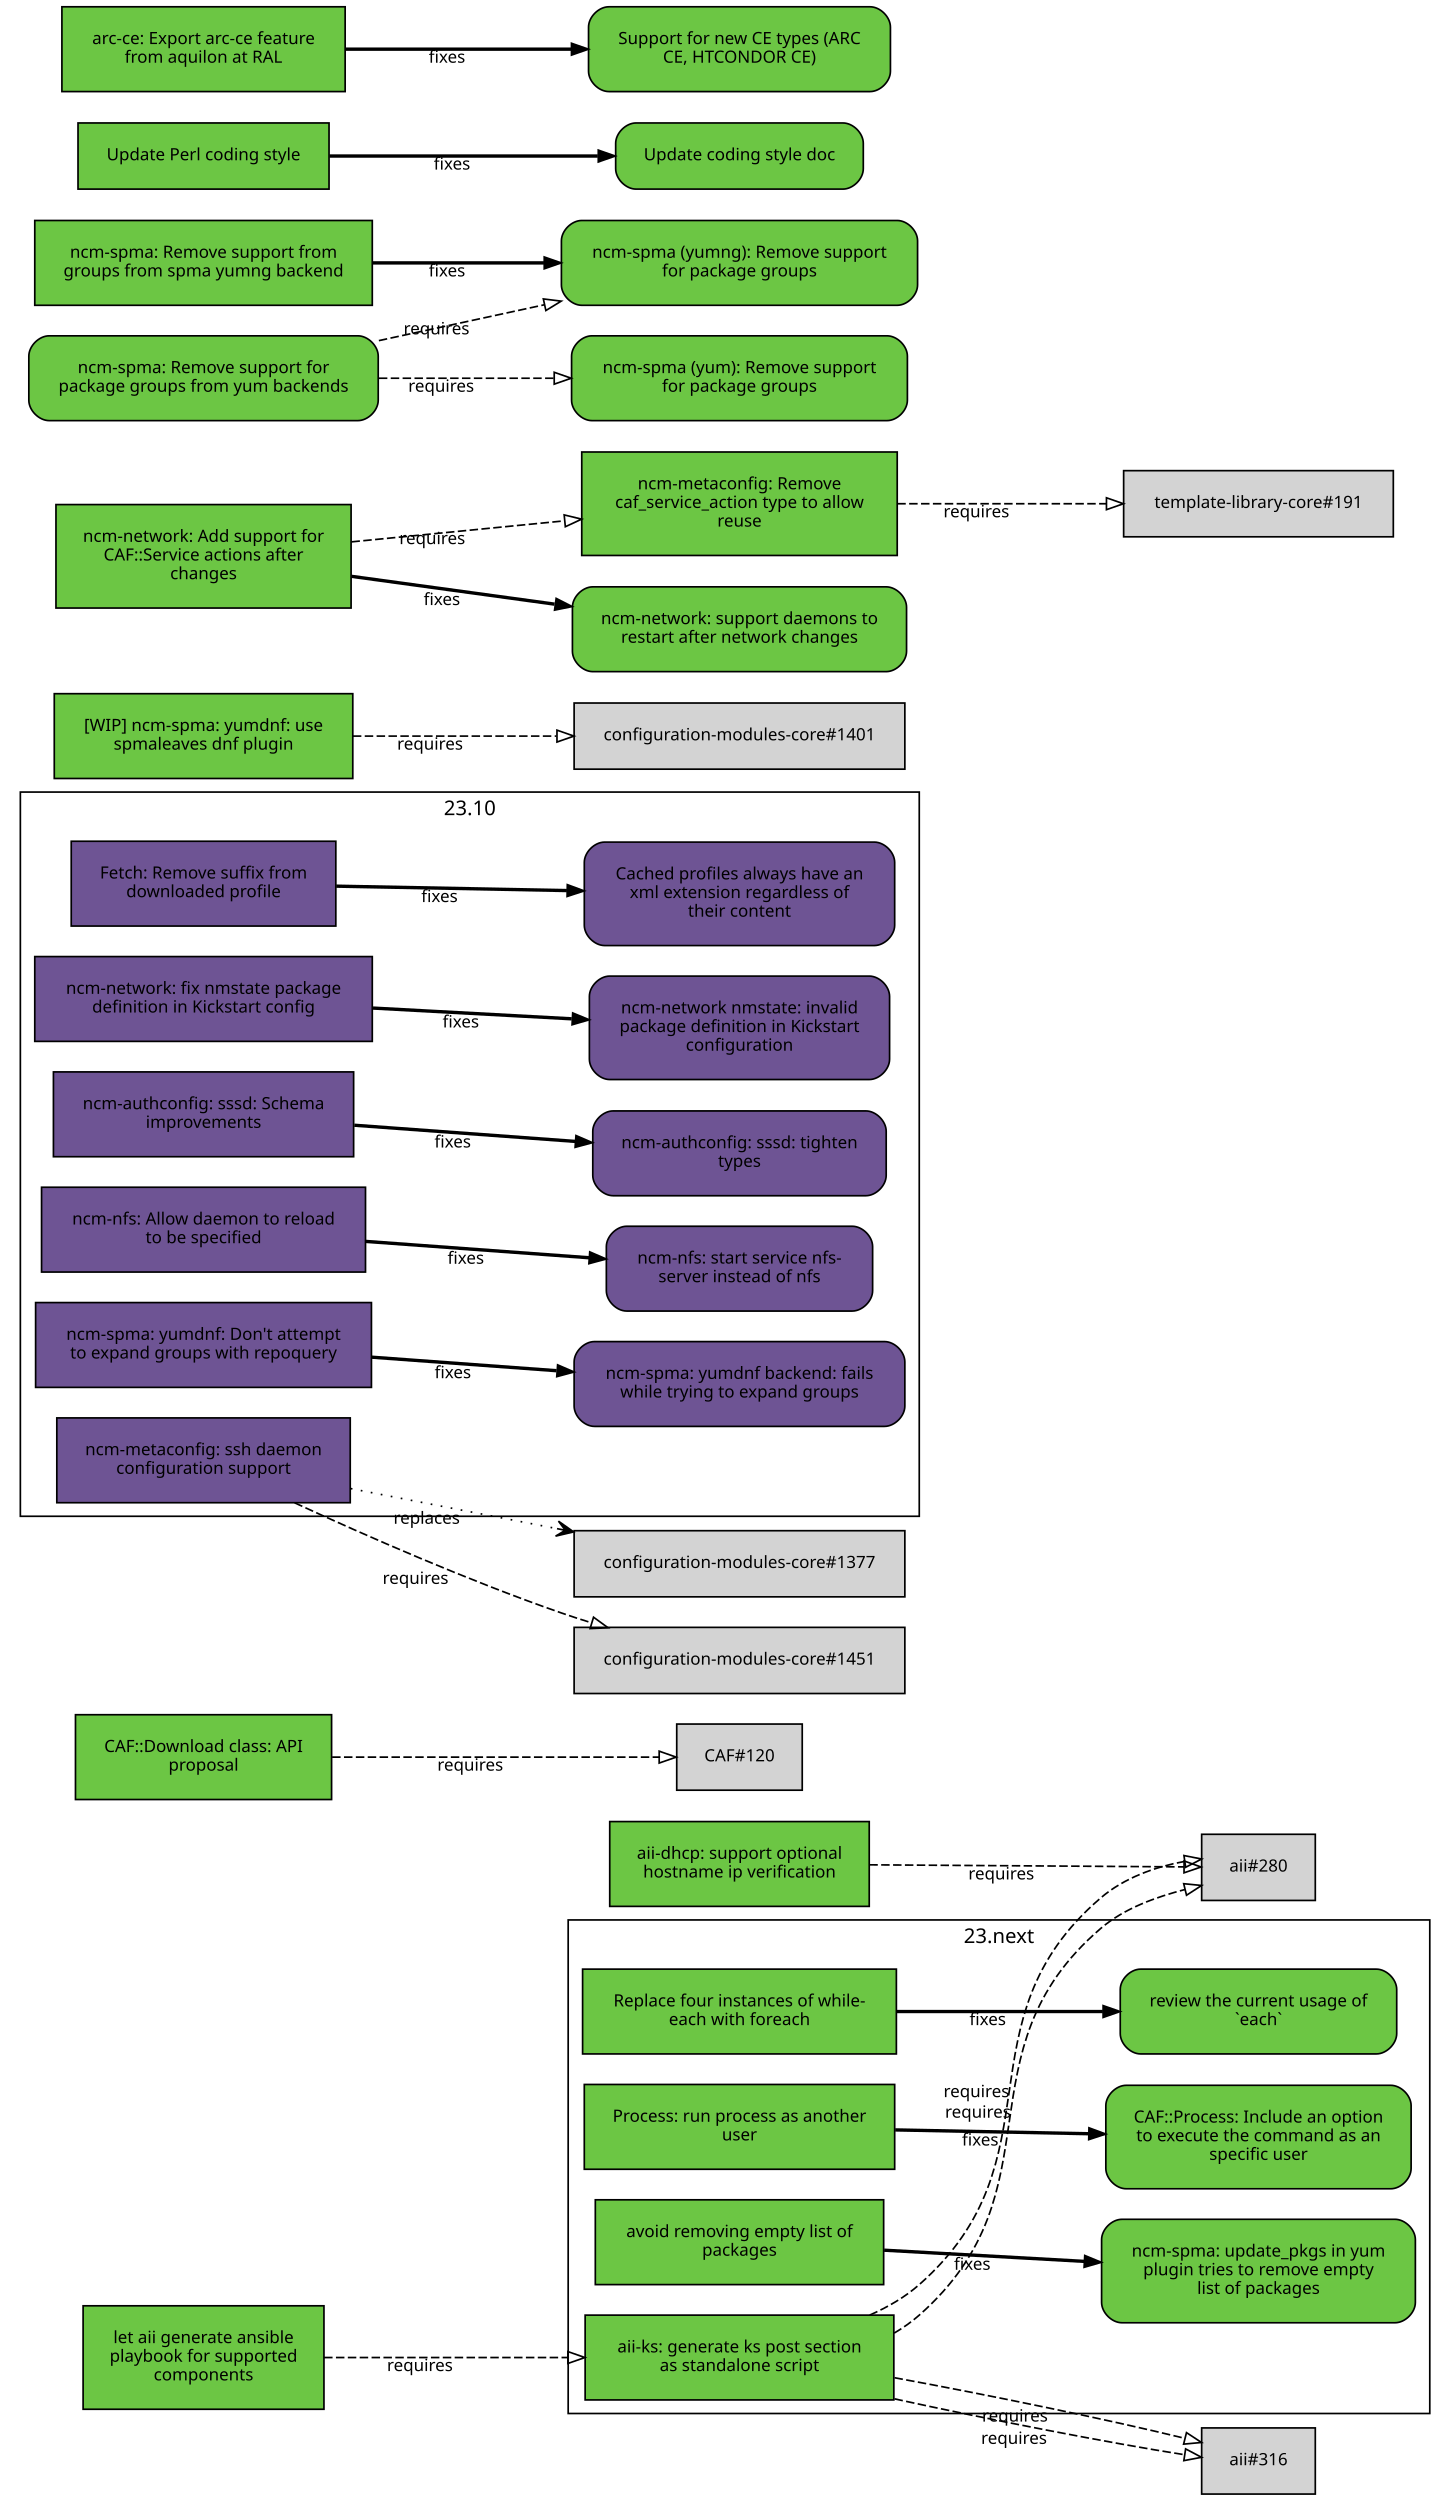
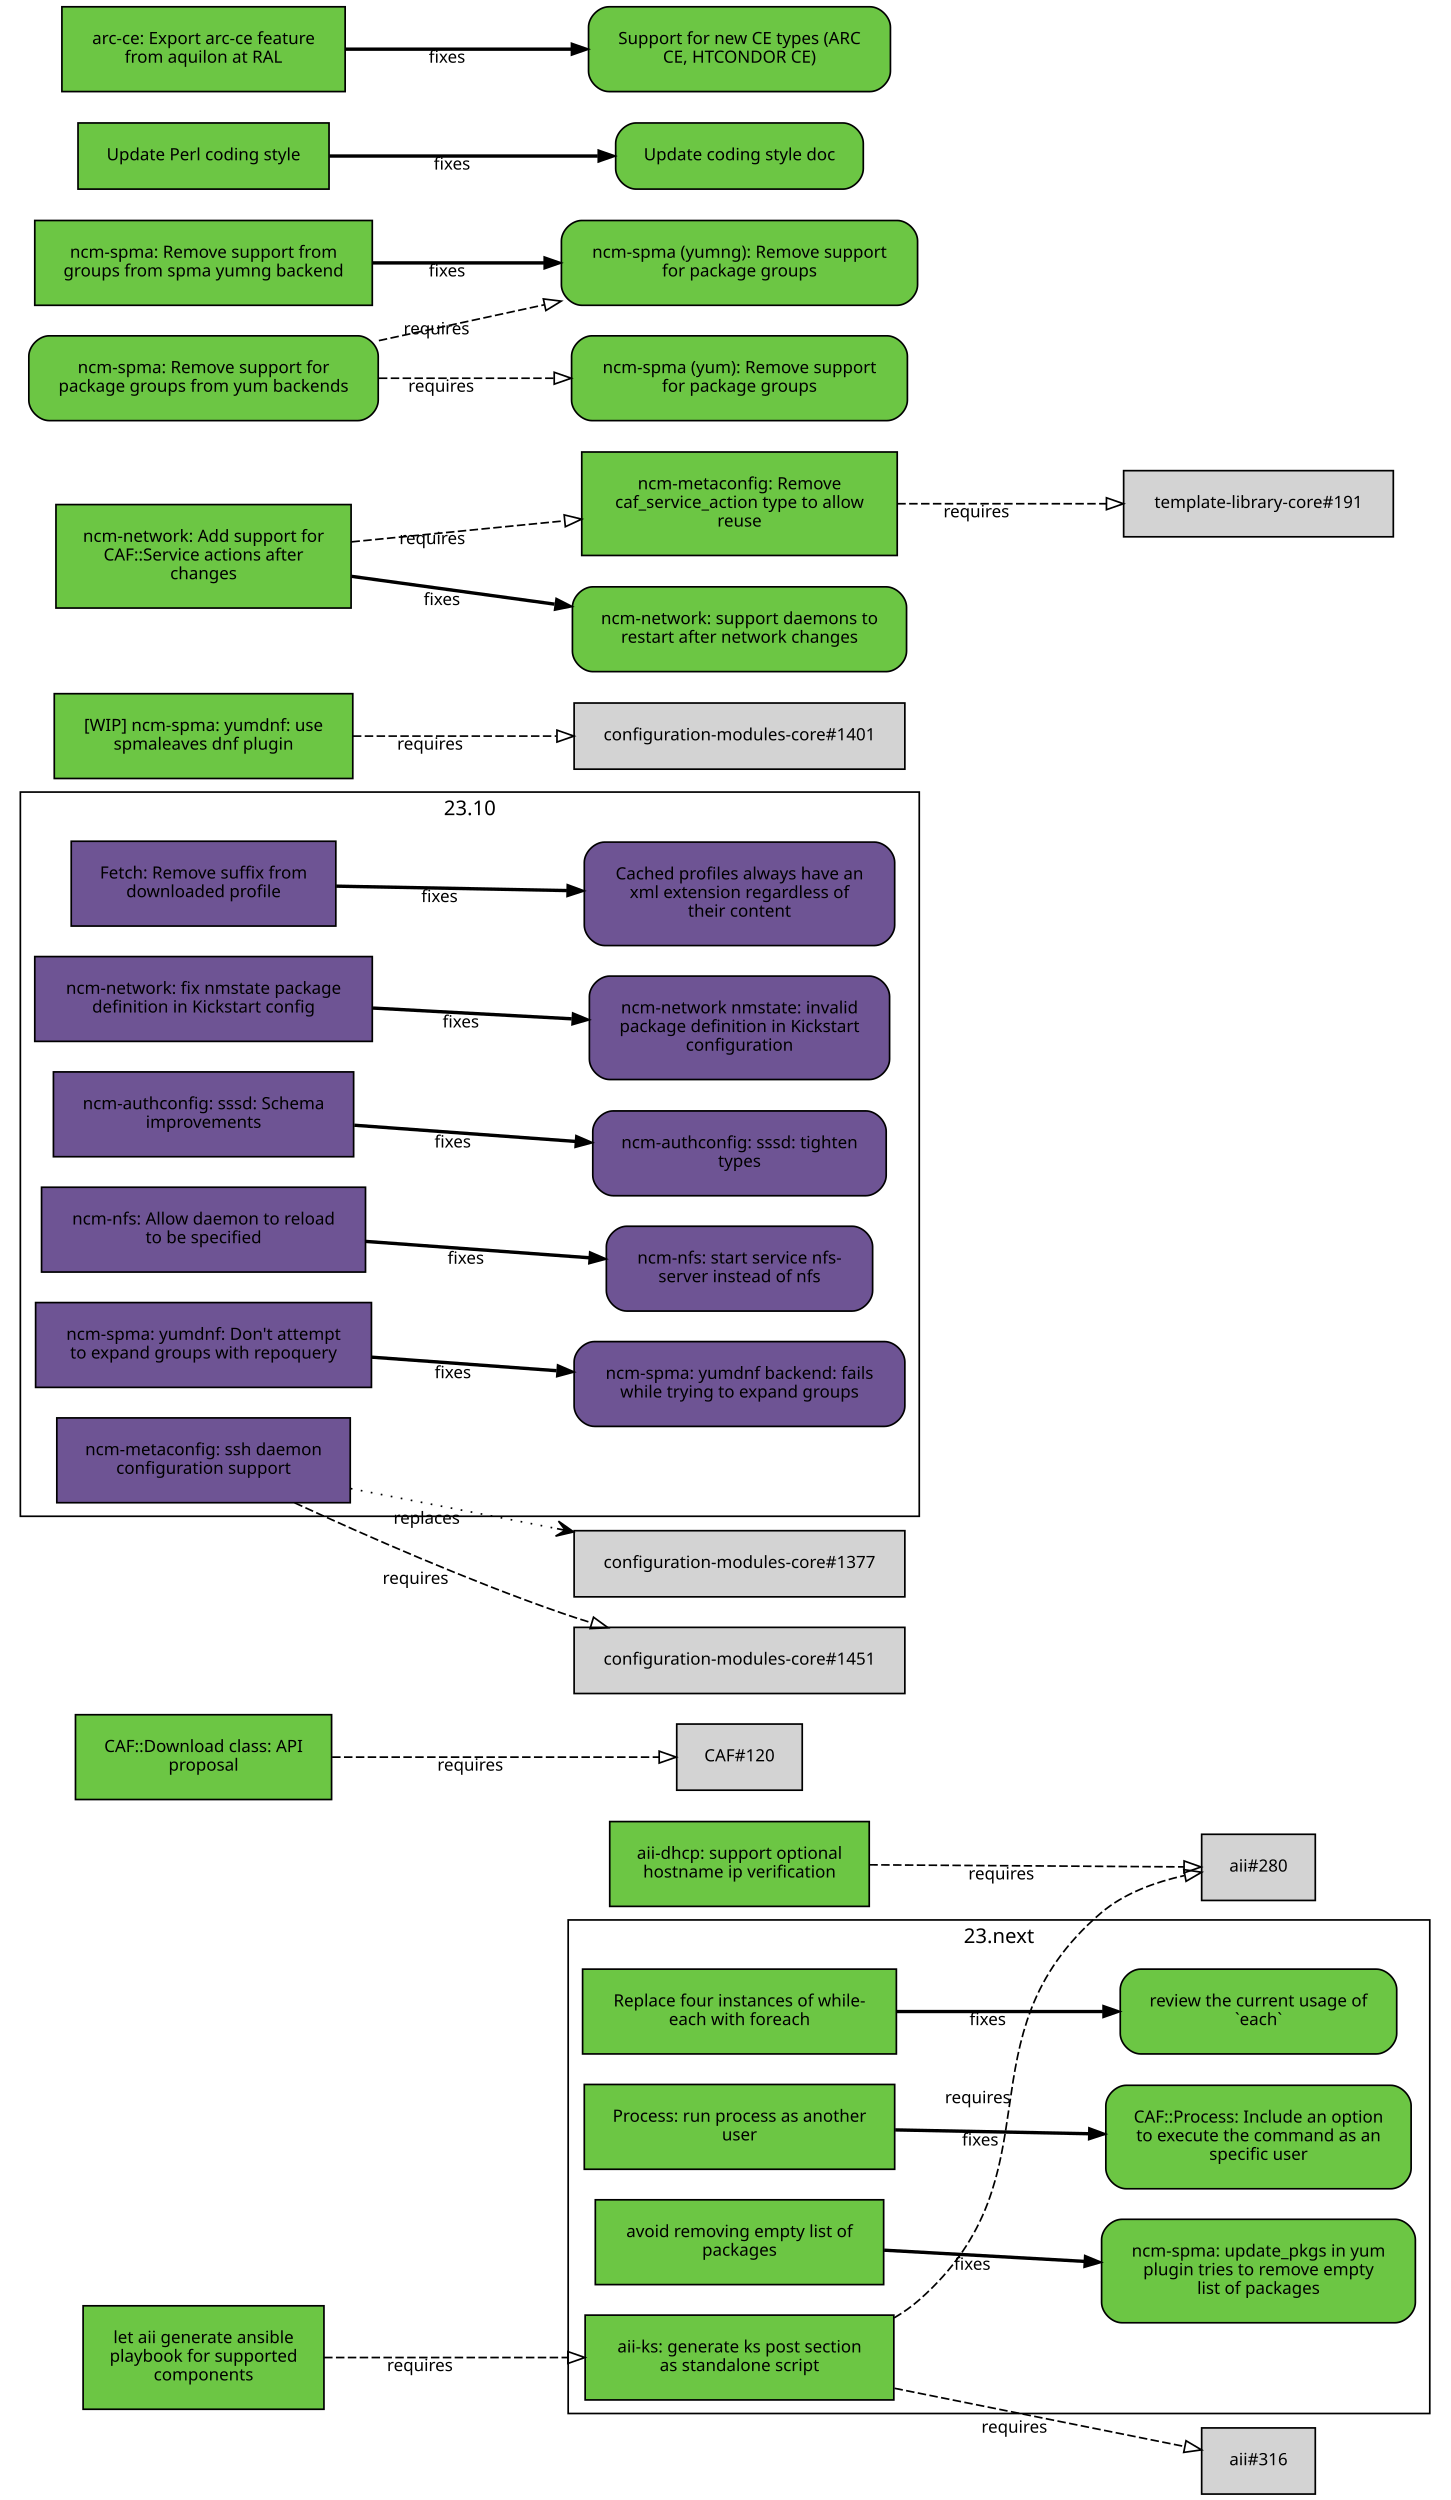
<svg xmlns="http://www.w3.org/2000/svg" xmlns:xlink="http://www.w3.org/1999/xlink" width="855pt" height="1474pt" viewBox="0.00 0.00 855.00 1474.00">
  <g id="graph0" class="graph" transform="scale(1 1) rotate(0) translate(4 1470)">
    <polygon fill="white" stroke="white" points="-4,5 -4,-1470 852,-1470 852,5 -4,5" />
    <g id="clust2" class="cluster">
      <polygon fill="none" stroke="black" points="8,-576 8,-1003 538,-1003 538,-576 8,-576" />
      <text text-anchor="middle" x="273" y="-989.4" font-family="Sans" font-size="12.00">23.10</text>
    </g>
    <g id="clust1" class="cluster">
      <polygon fill="none" stroke="black" points="331,-47 331,-338 839,-338 839,-47 331,-47" />
      <text text-anchor="middle" x="585" y="-324.4" font-family="Sans" font-size="12.00">23.next</text>
    </g>
    <g id="node1" class="node">
      <g id="a_node1">
        <a xlink:href="https://github.com/quattor/aii/pull/328" xlink:title="aii#328 (pull-request)" target="_parent">
          <polygon fill="#6cc644" stroke="black" points="523,-105 341,-105 341,-55 523,-55 523,-105" />
          <text text-anchor="middle" x="432" y="-83" font-family="Sans" font-size="10.00">aii-ks: generate ks post section</text>
          <text text-anchor="middle" x="432" y="-72" font-family="Sans" font-size="10.00">as standalone script</text>
        </a>
      </g>
    </g>
    <g id="node2" class="node">
      <polygon fill="lightgrey" stroke="black" points="771.5,-388.5 704.5,-388.5 704.5,-349.5 771.5,-349.5 771.5,-388.5" />
      <text text-anchor="middle" x="738" y="-366.5" font-family="Sans" font-size="10.00">aii#280</text>
    </g>
    <g id="edge1" class="edge">
-       <path fill="none" stroke="black" stroke-dasharray="5,2" d="M523.177,-94.39C528.47,-97.484 533.473,-101.008 538,-105 621.964,-179.027 560.019,-260.143 645,-333 658.839,-344.864 677.673,-351.519 694.696,-355.954" />
-       <polygon fill="none" stroke="black" points="693.914,-359.366 704.458,-358.332 695.57,-352.565 693.914,-359.366" />
-       <text text-anchor="middle" x="572.597" y="-221.396" font-family="Sans" font-size="10.00">requires</text>
+       <path fill="none" stroke="black" stroke-dasharray="5,2" d="M523.177,-103.373C528.47,-106.484 533.473,-110.008 538,-114 621.964,-188.027 560.019,-269.143 645,-342 658.709,-353.754 677.321,-360.394 694.218,-364.145" />
+       <polygon fill="none" stroke="black" points="693.975,-367.663 704.458,-366.126 695.305,-360.79 693.975,-367.663" />
+       <text text-anchor="middle" x="572.527" y="-229.944" font-family="Sans" font-size="10.00">requires</text>
    </g>
    <g id="node3" class="node">
      <polygon fill="lightgrey" stroke="black" points="771.5,-38.5 704.5,-38.5 704.5,0.5 771.5,0.5 771.5,-38.5" />
      <text text-anchor="middle" x="738" y="-16.5" font-family="Sans" font-size="10.00">aii#316</text>
    </g>
    <g id="edge2" class="edge">
-       <path fill="none" stroke="black" stroke-dasharray="5,2" d="M523.387,-55.632C579.936,-43.279 650.18,-29.64 694.316,-22.702" />
-       <polygon fill="none" stroke="black" points="695.047,-26.131 704.407,-21.166 693.994,-19.211 695.047,-26.131" />
-       <text text-anchor="middle" x="593.86" y="-29.068" font-family="Sans" font-size="10.00">requires</text>
-     </g>
-     <g id="edge3" class="edge">
-       <path fill="none" stroke="black" stroke-dasharray="5,2" d="M508.774,-105.023C519.372,-109.688 529.52,-115.524 538,-123 621.964,-197.027 560.019,-278.143 645,-351 658.709,-362.754 677.321,-369.394 694.218,-372.46" />
-       <polygon fill="none" stroke="black" points="694.064,-375.973 704.458,-373.92 695.052,-369.043 694.064,-375.973" />
-       <text text-anchor="middle" x="571.715" y="-233.513" font-family="Sans" font-size="10.00">requires</text>
-     </g>
-     <g id="edge4" class="edge">
-       <path fill="none" stroke="black" stroke-dasharray="5,2" d="M523.387,-68.094C580.055,-57.731 650.477,-43.141 694.595,-32.36" />
-       <polygon fill="none" stroke="black" points="695.551,-35.729 704.407,-29.914 693.857,-28.937 695.551,-35.729" />
-       <text text-anchor="middle" x="594.405" y="-42.236" font-family="Sans" font-size="10.00">requires</text>
+       <path fill="none" stroke="black" stroke-dasharray="5,2" d="M523.387,-61.863C580.055,-50.492 650.477,-36.362 694.595,-27.509" />
+       <polygon fill="none" stroke="black" points="695.291,-30.939 704.407,-25.54 693.914,-24.076 695.291,-30.939" />
+       <text text-anchor="middle" x="594.051" y="-35.671" font-family="Sans" font-size="10.00">requires</text>
    </g>
    <g id="node4" class="node">
      <g id="a_node4">
        <a xlink:href="https://github.com/quattor/aii/pull/331" xlink:title="aii#331 (pull-request)" target="_parent">
          <polygon fill="#6cc644" stroke="black" points="187,-110.5 45,-110.5 45,-49.5 187,-49.5 187,-110.5" />
          <text text-anchor="middle" x="116" y="-88.5" font-family="Sans" font-size="10.00">let aii generate ansible</text>
          <text text-anchor="middle" x="116" y="-77.5" font-family="Sans" font-size="10.00">playbook for supported</text>
          <text text-anchor="middle" x="116" y="-66.5" font-family="Sans" font-size="10.00">components</text>
        </a>
      </g>
    </g>
-     <g id="edge5" class="edge">
+     <g id="edge3" class="edge">
      <path fill="none" stroke="black" stroke-dasharray="5,2" d="M187.077,-80C229.343,-80 283.883,-80 330.668,-80" />
      <polygon fill="none" stroke="black" points="330.834,-83.5 340.834,-80 330.834,-76.5 330.834,-83.5" />
      <text text-anchor="middle" x="243.574" y="-72" font-family="Sans" font-size="10.00">requires</text>
    </g>
    <g id="node5" class="node">
      <g id="a_node5">
        <a xlink:href="https://github.com/quattor/aii/pull/299" xlink:title="aii#299 (pull-request)" target="_parent">
          <polygon fill="#6cc644" stroke="black" points="508.5,-396 355.5,-396 355.5,-346 508.5,-346 508.5,-396" />
          <text text-anchor="middle" x="432" y="-374" font-family="Sans" font-size="10.00">aii-dhcp: support optional</text>
          <text text-anchor="middle" x="432" y="-363" font-family="Sans" font-size="10.00">hostname ip verification</text>
        </a>
      </g>
    </g>
-     <g id="edge6" class="edge">
+     <g id="edge4" class="edge">
      <path fill="none" stroke="black" stroke-dasharray="5,2" d="M508.537,-370.503C567.023,-370.118 645.931,-369.599 694.049,-369.283" />
      <polygon fill="none" stroke="black" points="694.146,-372.782 704.123,-369.216 694.1,-365.782 694.146,-372.782" />
      <text text-anchor="middle" x="586.342" y="-361.86" font-family="Sans" font-size="10.00">requires</text>
    </g>
    <g id="node6" class="node">
      <g id="a_node6">
        <a xlink:href="https://github.com/quattor/CAF/pull/277" xlink:title="CAF#277 (pull-request)" target="_parent">
          <polygon fill="#6cc644" stroke="black" points="524.5,-309 339.5,-309 339.5,-259 524.5,-259 524.5,-309" />
          <text text-anchor="middle" x="432" y="-287" font-family="Sans" font-size="10.00">Replace four instances of while-</text>
          <text text-anchor="middle" x="432" y="-276" font-family="Sans" font-size="10.00">each with foreach</text>
        </a>
      </g>
    </g>
    <g id="node7" class="node">
      <g id="a_node7">
        <a xlink:href="https://github.com/quattor/CAF/issues/109" xlink:title="CAF#109 (issue)" target="_parent">
          <path fill="#6cc644" stroke="black" d="M807.5,-309C807.5,-309 668.5,-309 668.5,-309 662.5,-309 656.5,-303 656.5,-297 656.5,-297 656.5,-271 656.5,-271 656.5,-265 662.5,-259 668.5,-259 668.5,-259 807.5,-259 807.5,-259 813.5,-259 819.5,-265 819.5,-271 819.5,-271 819.5,-297 819.5,-297 819.5,-303 813.5,-309 807.5,-309" />
          <text text-anchor="middle" x="738" y="-287" font-family="Sans" font-size="10.00">review the current usage of</text>
          <text text-anchor="middle" x="738" y="-276" font-family="Sans" font-size="10.00">`each`</text>
        </a>
      </g>
    </g>
-     <g id="edge7" class="edge">
+     <g id="edge5" class="edge">
      <path fill="none" stroke="black" stroke-width="2" d="M524.622,-284C563.139,-284 607.831,-284 646.253,-284" />
      <polygon fill="black" stroke="black" points="646.394,-287.5 656.394,-284 646.394,-280.5 646.394,-287.5" />
      <text text-anchor="middle" x="578.345" y="-276" font-family="Sans" font-size="10.00">fixes</text>
    </g>
    <g id="node8" class="node">
      <g id="a_node8">
        <a xlink:href="https://github.com/quattor/CAF/pull/257" xlink:title="CAF#257 (pull-request)" target="_parent">
          <polygon fill="#6cc644" stroke="black" points="523.5,-241 340.5,-241 340.5,-191 523.5,-191 523.5,-241" />
          <text text-anchor="middle" x="432" y="-219" font-family="Sans" font-size="10.00">Process: run process as another</text>
          <text text-anchor="middle" x="432" y="-208" font-family="Sans" font-size="10.00">user</text>
        </a>
      </g>
    </g>
    <g id="node9" class="node">
      <g id="a_node9">
        <a xlink:href="https://github.com/quattor/CAF/issues/253" xlink:title="CAF#253 (issue)" target="_parent">
          <path fill="#6cc644" stroke="black" d="M816,-240.5C816,-240.5 660,-240.5 660,-240.5 654,-240.5 648,-234.5 648,-228.5 648,-228.5 648,-191.5 648,-191.5 648,-185.5 654,-179.5 660,-179.5 660,-179.5 816,-179.5 816,-179.5 822,-179.5 828,-185.5 828,-191.5 828,-191.5 828,-228.5 828,-228.5 828,-234.5 822,-240.5 816,-240.5" />
          <text text-anchor="middle" x="738" y="-218.5" font-family="Sans" font-size="10.00">CAF::Process: Include an option</text>
          <text text-anchor="middle" x="738" y="-207.5" font-family="Sans" font-size="10.00">to execute the command as an</text>
          <text text-anchor="middle" x="738" y="-196.5" font-family="Sans" font-size="10.00">specific user</text>
        </a>
      </g>
    </g>
-     <g id="edge8" class="edge">
+     <g id="edge6" class="edge">
      <path fill="none" stroke="black" stroke-width="2" d="M523.798,-214.208C559.701,-213.499 601.072,-212.683 637.762,-211.959" />
      <polygon fill="black" stroke="black" points="638.048,-215.454 647.977,-211.757 637.91,-208.455 638.048,-215.454" />
      <text text-anchor="middle" x="573.947" y="-204.981" font-family="Sans" font-size="10.00">fixes</text>
    </g>
    <g id="node10" class="node">
      <g id="a_node10">
        <a xlink:href="https://github.com/quattor/CAF/pull/110" xlink:title="CAF#110 (pull-request)" target="_parent">
          <polygon fill="#6cc644" stroke="black" points="191.5,-459 40.5,-459 40.5,-409 191.5,-409 191.5,-459" />
          <text text-anchor="middle" x="116" y="-437" font-family="Sans" font-size="10.00">CAF::Download class: API</text>
          <text text-anchor="middle" x="116" y="-426" font-family="Sans" font-size="10.00">proposal</text>
        </a>
      </g>
    </g>
    <g id="node11" class="node">
      <polygon fill="lightgrey" stroke="black" points="469,-453.5 395,-453.5 395,-414.5 469,-414.5 469,-453.5" />
      <text text-anchor="middle" x="432" y="-431.5" font-family="Sans" font-size="10.00">CAF#120</text>
    </g>
-     <g id="edge9" class="edge">
+     <g id="edge7" class="edge">
      <path fill="none" stroke="black" stroke-dasharray="5,2" d="M191.812,-434C251.718,-434 333.856,-434 384.623,-434" />
      <polygon fill="none" stroke="black" points="384.651,-437.5 394.651,-434 384.651,-430.5 384.651,-437.5" />
      <text text-anchor="middle" x="273.255" y="-426" font-family="Sans" font-size="10.00">requires</text>
    </g>
    <g id="node12" class="node">
      <g id="a_node12">
        <a xlink:href="https://github.com/quattor/CCM/pull/210" xlink:title="CCM#210 (pull-request)" target="_parent">
          <polygon fill="#6e5494" stroke="black" points="194,-974 38,-974 38,-924 194,-924 194,-974" />
          <text text-anchor="middle" x="116" y="-952" font-family="Sans" font-size="10.00">Fetch: Remove suffix from</text>
          <text text-anchor="middle" x="116" y="-941" font-family="Sans" font-size="10.00">downloaded profile</text>
        </a>
      </g>
    </g>
    <g id="node13" class="node">
      <g id="a_node13">
        <a xlink:href="https://github.com/quattor/CCM/issues/204" xlink:title="CCM#204 (issue)" target="_parent">
          <path fill="#6e5494" stroke="black" d="M511.5,-973.5C511.5,-973.5 352.5,-973.5 352.5,-973.5 346.5,-973.5 340.5,-967.5 340.5,-961.5 340.5,-961.5 340.5,-924.5 340.5,-924.5 340.5,-918.5 346.5,-912.5 352.5,-912.5 352.5,-912.5 511.5,-912.5 511.5,-912.5 517.5,-912.5 523.5,-918.5 523.5,-924.5 523.5,-924.5 523.5,-961.5 523.5,-961.5 523.5,-967.5 517.5,-973.5 511.5,-973.5" />
          <text text-anchor="middle" x="432" y="-951.5" font-family="Sans" font-size="10.00">Cached profiles always have an</text>
          <text text-anchor="middle" x="432" y="-940.5" font-family="Sans" font-size="10.00">xml extension regardless of</text>
          <text text-anchor="middle" x="432" y="-929.5" font-family="Sans" font-size="10.00">their content</text>
        </a>
      </g>
    </g>
-     <g id="edge10" class="edge">
+     <g id="edge8" class="edge">
      <path fill="none" stroke="black" stroke-width="2" d="M194.215,-947.525C235.236,-946.741 286.154,-945.768 330.251,-944.925" />
      <polygon fill="black" stroke="black" points="330.492,-948.421 340.423,-944.731 330.358,-941.423 330.492,-948.421" />
      <text text-anchor="middle" x="255.112" y="-938.132" font-family="Sans" font-size="10.00">fixes</text>
    </g>
    <g id="node14" class="node">
      <g id="a_node14">
        <a xlink:href="https://github.com/quattor/configuration-modules-core/pull/1630" xlink:title="configuration-modules-core#1630 (pull-request)" target="_parent">
          <polygon fill="#6e5494" stroke="black" points="215.5,-906 16.5,-906 16.5,-856 215.5,-856 215.5,-906" />
          <text text-anchor="middle" x="116" y="-884" font-family="Sans" font-size="10.00">ncm-network: fix nmstate package</text>
          <text text-anchor="middle" x="116" y="-873" font-family="Sans" font-size="10.00">definition in Kickstart config</text>
        </a>
      </g>
    </g>
    <g id="node15" class="node">
      <g id="a_node15">
        <a xlink:href="https://github.com/quattor/configuration-modules-core/issues/1629" xlink:title="configuration-modules-core#1629 (issue)" target="_parent">
          <path fill="#6e5494" stroke="black" d="M508.5,-894.5C508.5,-894.5 355.5,-894.5 355.5,-894.5 349.5,-894.5 343.5,-888.5 343.5,-882.5 343.5,-882.5 343.5,-845.5 343.5,-845.5 343.5,-839.5 349.5,-833.5 355.5,-833.5 355.5,-833.5 508.5,-833.5 508.5,-833.5 514.5,-833.5 520.5,-839.5 520.5,-845.5 520.5,-845.5 520.5,-882.5 520.5,-882.5 520.5,-888.5 514.5,-894.5 508.5,-894.5" />
          <text text-anchor="middle" x="432" y="-872.5" font-family="Sans" font-size="10.00">ncm-network nmstate: invalid</text>
          <text text-anchor="middle" x="432" y="-861.5" font-family="Sans" font-size="10.00">package definition in Kickstart</text>
          <text text-anchor="middle" x="432" y="-850.5" font-family="Sans" font-size="10.00">configuration</text>
        </a>
      </g>
    </g>
-     <g id="edge11" class="edge">
+     <g id="edge9" class="edge">
      <path fill="none" stroke="black" stroke-width="2" d="M215.921,-875.644C253.303,-873.621 295.798,-871.32 333.087,-869.301" />
      <polygon fill="black" stroke="black" points="333.662,-872.775 343.458,-868.74 333.283,-865.785 333.662,-872.775" />
      <text text-anchor="middle" x="267.683" y="-864.192" font-family="Sans" font-size="10.00">fixes</text>
    </g>
    <g id="node16" class="node">
      <g id="a_node16">
        <a xlink:href="https://github.com/quattor/configuration-modules-core/pull/1622" xlink:title="configuration-modules-core#1622 (pull-request)" target="_parent">
          <polygon fill="#6e5494" stroke="black" points="204.5,-838 27.5,-838 27.5,-788 204.5,-788 204.5,-838" />
          <text text-anchor="middle" x="116" y="-816" font-family="Sans" font-size="10.00">ncm-authconfig: sssd: Schema</text>
          <text text-anchor="middle" x="116" y="-805" font-family="Sans" font-size="10.00">improvements</text>
        </a>
      </g>
    </g>
    <g id="node17" class="node">
      <g id="a_node17">
        <a xlink:href="https://github.com/quattor/configuration-modules-core/issues/1471" xlink:title="configuration-modules-core#1471 (issue)" target="_parent">
          <path fill="#6e5494" stroke="black" d="M506.5,-815C506.5,-815 357.5,-815 357.5,-815 351.5,-815 345.5,-809 345.5,-803 345.5,-803 345.5,-777 345.5,-777 345.5,-771 351.5,-765 357.5,-765 357.5,-765 506.5,-765 506.5,-765 512.5,-765 518.5,-771 518.5,-777 518.5,-777 518.5,-803 518.5,-803 518.5,-809 512.5,-815 506.5,-815" />
          <text text-anchor="middle" x="432" y="-793" font-family="Sans" font-size="10.00">ncm-authconfig: sssd: tighten</text>
          <text text-anchor="middle" x="432" y="-782" font-family="Sans" font-size="10.00">types</text>
        </a>
      </g>
    </g>
-     <g id="edge12" class="edge">
+     <g id="edge10" class="edge">
      <path fill="none" stroke="black" stroke-width="2" d="M204.884,-806.563C245.446,-803.592 293.697,-800.057 335.189,-797.018" />
      <polygon fill="black" stroke="black" points="335.589,-800.498 345.307,-796.277 335.078,-793.517 335.589,-800.498" />
      <text text-anchor="middle" x="262.92" y="-793.433" font-family="Sans" font-size="10.00">fixes</text>
    </g>
    <g id="node18" class="node">
      <g id="a_node18">
        <a xlink:href="https://github.com/quattor/configuration-modules-core/pull/1621" xlink:title="configuration-modules-core#1621 (pull-request)" target="_parent">
          <polygon fill="#6e5494" stroke="black" points="211.5,-770 20.5,-770 20.5,-720 211.5,-720 211.5,-770" />
          <text text-anchor="middle" x="116" y="-748" font-family="Sans" font-size="10.00">ncm-nfs: Allow daemon to reload</text>
          <text text-anchor="middle" x="116" y="-737" font-family="Sans" font-size="10.00">to be specified</text>
        </a>
      </g>
    </g>
    <g id="node19" class="node">
      <g id="a_node19">
        <a xlink:href="https://github.com/quattor/configuration-modules-core/issues/1618" xlink:title="configuration-modules-core#1618 (issue)" target="_parent">
          <path fill="#6e5494" stroke="black" d="M498.5,-747C498.5,-747 365.5,-747 365.5,-747 359.5,-747 353.5,-741 353.5,-735 353.5,-735 353.5,-709 353.5,-709 353.5,-703 359.5,-697 365.5,-697 365.5,-697 498.5,-697 498.5,-697 504.5,-697 510.5,-703 510.5,-709 510.5,-709 510.5,-735 510.5,-735 510.5,-741 504.5,-747 498.5,-747" />
          <text text-anchor="middle" x="432" y="-725" font-family="Sans" font-size="10.00">ncm-nfs: start service nfs-</text>
          <text text-anchor="middle" x="432" y="-714" font-family="Sans" font-size="10.00">server instead of nfs</text>
        </a>
      </g>
    </g>
-     <g id="edge13" class="edge">
+     <g id="edge11" class="edge">
      <path fill="none" stroke="black" stroke-width="2" d="M211.636,-738.068C253.508,-735.001 302.447,-731.416 343.464,-728.412" />
      <polygon fill="black" stroke="black" points="343.722,-731.902 353.439,-727.681 343.21,-724.921 343.722,-731.902" />
      <text text-anchor="middle" x="270.635" y="-724.868" font-family="Sans" font-size="10.00">fixes</text>
    </g>
    <g id="node20" class="node">
      <g id="a_node20">
        <a xlink:href="https://github.com/quattor/configuration-modules-core/pull/1620" xlink:title="configuration-modules-core#1620 (pull-request)" target="_parent">
          <polygon fill="#6e5494" stroke="black" points="215,-702 17,-702 17,-652 215,-652 215,-702" />
          <text text-anchor="middle" x="116" y="-680" font-family="Sans" font-size="10.00">ncm-spma: yumdnf: Don't attempt</text>
          <text text-anchor="middle" x="116" y="-669" font-family="Sans" font-size="10.00">to expand groups with repoquery</text>
        </a>
      </g>
    </g>
    <g id="node21" class="node">
      <g id="a_node21">
        <a xlink:href="https://github.com/quattor/configuration-modules-core/issues/1524" xlink:title="configuration-modules-core#1524 (issue)" target="_parent">
          <path fill="#6e5494" stroke="black" d="M517.5,-679C517.5,-679 346.5,-679 346.5,-679 340.5,-679 334.5,-673 334.5,-667 334.5,-667 334.5,-641 334.5,-641 334.5,-635 340.5,-629 346.5,-629 346.5,-629 517.5,-629 517.5,-629 523.5,-629 529.5,-635 529.5,-641 529.5,-641 529.5,-667 529.5,-667 529.5,-673 523.5,-679 517.5,-679" />
          <text text-anchor="middle" x="432" y="-657" font-family="Sans" font-size="10.00">ncm-spma: yumdnf backend: fails</text>
          <text text-anchor="middle" x="432" y="-646" font-family="Sans" font-size="10.00">while trying to expand groups</text>
        </a>
      </g>
    </g>
-     <g id="edge14" class="edge">
+     <g id="edge12" class="edge">
      <path fill="none" stroke="black" stroke-width="2" d="M215.06,-669.817C249.699,-667.28 288.815,-664.415 324.146,-661.827" />
      <polygon fill="black" stroke="black" points="324.773,-665.29 334.491,-661.069 324.262,-658.309 324.773,-665.29" />
      <text text-anchor="middle" x="262.99" y="-657.428" font-family="Sans" font-size="10.00">fixes</text>
    </g>
    <g id="node22" class="node">
      <g id="a_node22">
        <a xlink:href="https://github.com/quattor/configuration-modules-core/pull/1554" xlink:title="configuration-modules-core#1554 (pull-request)" target="_parent">
          <polygon fill="#6cc644" stroke="black" points="517,-173 347,-173 347,-123 517,-123 517,-173" />
          <text text-anchor="middle" x="432" y="-151" font-family="Sans" font-size="10.00">avoid removing empty list of</text>
          <text text-anchor="middle" x="432" y="-140" font-family="Sans" font-size="10.00">packages</text>
        </a>
      </g>
    </g>
    <g id="node23" class="node">
      <g id="a_node23">
        <a xlink:href="https://github.com/quattor/configuration-modules-core/issues/1553" xlink:title="configuration-modules-core#1553 (issue)" target="_parent">
          <path fill="#6cc644" stroke="black" d="M818.5,-161.5C818.5,-161.5 657.5,-161.5 657.5,-161.5 651.5,-161.5 645.5,-155.5 645.5,-149.5 645.5,-149.5 645.5,-112.5 645.5,-112.5 645.5,-106.5 651.5,-100.5 657.5,-100.5 657.5,-100.5 818.5,-100.5 818.5,-100.5 824.5,-100.5 830.5,-106.5 830.5,-112.5 830.5,-112.5 830.5,-149.5 830.5,-149.5 830.5,-155.5 824.5,-161.5 818.5,-161.5" />
          <text text-anchor="middle" x="738" y="-139.5" font-family="Sans" font-size="10.00">ncm-spma: update_pkgs in yum</text>
          <text text-anchor="middle" x="738" y="-128.5" font-family="Sans" font-size="10.00">plugin tries to remove empty</text>
          <text text-anchor="middle" x="738" y="-117.5" font-family="Sans" font-size="10.00">list of packages</text>
        </a>
      </g>
    </g>
-     <g id="edge15" class="edge">
+     <g id="edge13" class="edge">
      <path fill="none" stroke="black" stroke-width="2" d="M517.277,-143.287C553.812,-141.244 596.909,-138.834 635.213,-136.692" />
      <polygon fill="black" stroke="black" points="635.57,-140.178 645.359,-136.125 635.179,-133.189 635.57,-140.178" />
      <text text-anchor="middle" x="569.248" y="-131.71" font-family="Sans" font-size="10.00">fixes</text>
    </g>
    <g id="node24" class="node">
      <g id="a_node24">
        <a xlink:href="https://github.com/quattor/configuration-modules-core/pull/1452" xlink:title="configuration-modules-core#1452 (pull-request)" target="_parent">
          <polygon fill="#6e5494" stroke="black" points="202.5,-634 29.5,-634 29.5,-584 202.5,-584 202.5,-634" />
          <text text-anchor="middle" x="116" y="-612" font-family="Sans" font-size="10.00">ncm-metaconfig: ssh daemon</text>
          <text text-anchor="middle" x="116" y="-601" font-family="Sans" font-size="10.00">configuration support</text>
        </a>
      </g>
    </g>
    <g id="node25" class="node">
      <polygon fill="lightgrey" stroke="black" points="529.5,-567.5 334.5,-567.5 334.5,-528.5 529.5,-528.5 529.5,-567.5" />
      <text text-anchor="middle" x="432" y="-545.5" font-family="Sans" font-size="10.00">configuration-modules-core#1377</text>
    </g>
-     <g id="edge16" class="edge">
+     <g id="edge14" class="edge">
      <path fill="none" stroke="black" stroke-dasharray="1,5" d="M202.802,-592.331C240.298,-585.047 284.669,-576.427 324.269,-568.734" />
      <polygon fill="black" stroke="black" points="334.228,-566.8 325.269,-573.124 329.319,-567.753 324.411,-568.707 324.411,-568.707 324.411,-568.707 329.319,-567.753 323.553,-564.289 334.228,-566.8 334.228,-566.8" />
      <text text-anchor="middle" x="247.583" y="-571.552" font-family="Sans" font-size="10.00">replaces</text>
    </g>
    <g id="node26" class="node">
      <polygon fill="lightgrey" stroke="black" points="529.5,-510.5 334.5,-510.5 334.5,-471.5 529.5,-471.5 529.5,-510.5" />
      <text text-anchor="middle" x="432" y="-488.5" font-family="Sans" font-size="10.00">configuration-modules-core#1451</text>
    </g>
-     <g id="edge17" class="edge">
+     <g id="edge15" class="edge">
      <path fill="none" stroke="black" stroke-dasharray="5,2" d="M169.693,-583.943C211.678,-564.586 272.288,-537.982 327,-519 332.797,-516.989 338.816,-515.033 344.905,-513.152" />
      <polygon fill="none" stroke="black" points="345.944,-516.495 354.51,-510.26 343.926,-509.792 345.944,-516.495" />
      <text text-anchor="middle" x="240.995" y="-536.113" font-family="Sans" font-size="10.00">requires</text>
    </g>
    <g id="node27" class="node">
      <g id="a_node27">
        <a xlink:href="https://github.com/quattor/configuration-modules-core/pull/1507" xlink:title="configuration-modules-core#1507 (pull-request)" target="_parent">
          <polygon fill="#6cc644" stroke="black" points="204,-1061 28,-1061 28,-1011 204,-1011 204,-1061" />
          <text text-anchor="middle" x="116" y="-1039" font-family="Sans" font-size="10.00">[WIP] ncm-spma: yumdnf: use</text>
          <text text-anchor="middle" x="116" y="-1028" font-family="Sans" font-size="10.00">spmaleaves dnf plugin</text>
        </a>
      </g>
    </g>
    <g id="node28" class="node">
      <polygon fill="lightgrey" stroke="black" points="529.5,-1055.5 334.5,-1055.5 334.5,-1016.5 529.5,-1016.5 529.5,-1055.5" />
      <text text-anchor="middle" x="432" y="-1033.5" font-family="Sans" font-size="10.00">configuration-modules-core#1401</text>
    </g>
-     <g id="edge18" class="edge">
+     <g id="edge16" class="edge">
      <path fill="none" stroke="black" stroke-dasharray="5,2" d="M204.05,-1036C241.203,-1036 284.927,-1036 324.027,-1036" />
      <polygon fill="none" stroke="black" points="324.391,-1039.5 334.391,-1036 324.391,-1032.5 324.391,-1039.5" />
      <text text-anchor="middle" x="249.549" y="-1028" font-family="Sans" font-size="10.00">requires</text>
    </g>
    <g id="node29" class="node">
      <g id="a_node29">
        <a xlink:href="https://github.com/quattor/configuration-modules-core/pull/1336" xlink:title="configuration-modules-core#1336 (pull-request)" target="_parent">
          <polygon fill="#6cc644" stroke="black" points="203,-1172.5 29,-1172.5 29,-1111.5 203,-1111.5 203,-1172.5" />
          <text text-anchor="middle" x="116" y="-1150.5" font-family="Sans" font-size="10.00">ncm-network: Add support for</text>
          <text text-anchor="middle" x="116" y="-1139.5" font-family="Sans" font-size="10.00">CAF::Service actions after</text>
          <text text-anchor="middle" x="116" y="-1128.5" font-family="Sans" font-size="10.00">changes</text>
        </a>
      </g>
    </g>
    <g id="node30" class="node">
      <g id="a_node30">
        <a xlink:href="https://github.com/quattor/configuration-modules-core/pull/1335" xlink:title="configuration-modules-core#1335 (pull-request)" target="_parent">
          <polygon fill="#6cc644" stroke="black" points="525,-1203.5 339,-1203.5 339,-1142.5 525,-1142.5 525,-1203.5" />
          <text text-anchor="middle" x="432" y="-1181.5" font-family="Sans" font-size="10.00">ncm-metaconfig: Remove</text>
          <text text-anchor="middle" x="432" y="-1170.5" font-family="Sans" font-size="10.00">caf_service_action type to allow</text>
          <text text-anchor="middle" x="432" y="-1159.5" font-family="Sans" font-size="10.00">reuse</text>
        </a>
      </g>
    </g>
-     <g id="edge19" class="edge">
+     <g id="edge17" class="edge">
      <path fill="none" stroke="black" stroke-dasharray="5,2" d="M203.217,-1150.51C242.047,-1154.35 288.184,-1158.9 328.746,-1162.9" />
      <polygon fill="none" stroke="black" points="328.636,-1166.41 338.931,-1163.91 329.323,-1159.44 328.636,-1166.41" />
      <text text-anchor="middle" x="250.868" y="-1149.19" font-family="Sans" font-size="10.00">requires</text>
    </g>
    <g id="node31" class="node">
      <g id="a_node31">
        <a xlink:href="https://github.com/quattor/configuration-modules-core/issues/1071" xlink:title="configuration-modules-core#1071 (issue)" target="_parent">
          <path fill="#6cc644" stroke="black" d="M518.5,-1124C518.5,-1124 345.5,-1124 345.5,-1124 339.5,-1124 333.5,-1118 333.5,-1112 333.5,-1112 333.5,-1086 333.5,-1086 333.5,-1080 339.5,-1074 345.5,-1074 345.5,-1074 518.5,-1074 518.5,-1074 524.5,-1074 530.5,-1080 530.5,-1086 530.5,-1086 530.5,-1112 530.5,-1112 530.5,-1118 524.5,-1124 518.5,-1124" />
          <text text-anchor="middle" x="432" y="-1102" font-family="Sans" font-size="10.00">ncm-network: support daemons to</text>
          <text text-anchor="middle" x="432" y="-1091" font-family="Sans" font-size="10.00">restart after network changes</text>
        </a>
      </g>
    </g>
-     <g id="edge20" class="edge">
+     <g id="edge18" class="edge">
      <path fill="none" stroke="black" stroke-width="2" d="M203.217,-1130.19C240.216,-1125.13 283.848,-1119.15 322.972,-1113.79" />
      <polygon fill="black" stroke="black" points="323.912,-1117.2 333.344,-1112.37 322.962,-1110.26 323.912,-1117.2" />
      <text text-anchor="middle" x="256.527" y="-1113.25" font-family="Sans" font-size="10.00">fixes</text>
    </g>
    <g id="node32" class="node">
      <polygon fill="lightgrey" stroke="black" points="817.5,-1192.5 658.5,-1192.5 658.5,-1153.5 817.5,-1153.5 817.5,-1192.5" />
      <text text-anchor="middle" x="738" y="-1170.5" font-family="Sans" font-size="10.00">template-library-core#191</text>
    </g>
-     <g id="edge21" class="edge">
+     <g id="edge19" class="edge">
      <path fill="none" stroke="black" stroke-dasharray="5,2" d="M525.035,-1173C564.097,-1173 609.452,-1173 648.16,-1173" />
      <polygon fill="none" stroke="black" points="648.369,-1176.5 658.369,-1173 648.369,-1169.5 648.369,-1176.5" />
      <text text-anchor="middle" x="571.665" y="-1165" font-family="Sans" font-size="10.00">requires</text>
    </g>
    <g id="node33" class="node">
      <g id="a_node33">
        <a xlink:href="https://github.com/quattor/configuration-modules-core/pull/1148" xlink:title="configuration-modules-core#1148 (pull-request)" target="_parent">
          <polygon fill="#6cc644" stroke="black" points="215.5,-1340 16.5,-1340 16.5,-1290 215.5,-1290 215.5,-1340" />
          <text text-anchor="middle" x="116" y="-1318" font-family="Sans" font-size="10.00">ncm-spma: Remove support from</text>
          <text text-anchor="middle" x="116" y="-1307" font-family="Sans" font-size="10.00">groups from spma yumng backend</text>
        </a>
      </g>
    </g>
    <g id="node34" class="node">
      <g id="a_node34">
        <a xlink:href="https://github.com/quattor/configuration-modules-core/issues/952" xlink:title="configuration-modules-core#952 (issue)" target="_parent">
          <path fill="#6cc644" stroke="black" d="M525,-1340C525,-1340 339,-1340 339,-1340 333,-1340 327,-1334 327,-1328 327,-1328 327,-1302 327,-1302 327,-1296 333,-1290 339,-1290 339,-1290 525,-1290 525,-1290 531,-1290 537,-1296 537,-1302 537,-1302 537,-1328 537,-1328 537,-1334 531,-1340 525,-1340" />
          <text text-anchor="middle" x="432" y="-1318" font-family="Sans" font-size="10.00">ncm-spma (yumng): Remove support</text>
          <text text-anchor="middle" x="432" y="-1307" font-family="Sans" font-size="10.00">for package groups</text>
        </a>
      </g>
    </g>
-     <g id="edge22" class="edge">
+     <g id="edge20" class="edge">
      <path fill="none" stroke="black" stroke-width="2" d="M215.921,-1315C247.933,-1315 283.695,-1315 316.726,-1315" />
      <polygon fill="black" stroke="black" points="316.883,-1318.5 326.883,-1315 316.882,-1311.5 316.883,-1318.5" />
      <text text-anchor="middle" x="259.546" y="-1307" font-family="Sans" font-size="10.00">fixes</text>
    </g>
    <g id="node35" class="node">
      <g id="a_node35">
        <a xlink:href="https://github.com/quattor/configuration-modules-core/issues/950" xlink:title="configuration-modules-core#950 (issue)" target="_parent">
          <path fill="#6cc644" stroke="black" d="M207,-1272C207,-1272 25,-1272 25,-1272 19,-1272 13,-1266 13,-1260 13,-1260 13,-1234 13,-1234 13,-1228 19,-1222 25,-1222 25,-1222 207,-1222 207,-1222 213,-1222 219,-1228 219,-1234 219,-1234 219,-1260 219,-1260 219,-1266 213,-1272 207,-1272" />
          <text text-anchor="middle" x="116" y="-1250" font-family="Sans" font-size="10.00">ncm-spma: Remove support for</text>
          <text text-anchor="middle" x="116" y="-1239" font-family="Sans" font-size="10.00">package groups from yum backends</text>
        </a>
      </g>
    </g>
    <g id="node36" class="node">
      <g id="a_node36">
        <a xlink:href="https://github.com/quattor/configuration-modules-core/issues/951" xlink:title="configuration-modules-core#951 (issue)" target="_parent">
          <path fill="#6cc644" stroke="black" d="M519,-1272C519,-1272 345,-1272 345,-1272 339,-1272 333,-1266 333,-1260 333,-1260 333,-1234 333,-1234 333,-1228 339,-1222 345,-1222 345,-1222 519,-1222 519,-1222 525,-1222 531,-1228 531,-1234 531,-1234 531,-1260 531,-1260 531,-1266 525,-1272 519,-1272" />
          <text text-anchor="middle" x="432" y="-1250" font-family="Sans" font-size="10.00">ncm-spma (yum): Remove support</text>
          <text text-anchor="middle" x="432" y="-1239" font-family="Sans" font-size="10.00">for package groups</text>
        </a>
      </g>
    </g>
-     <g id="edge23" class="edge">
+     <g id="edge21" class="edge">
      <path fill="none" stroke="black" stroke-dasharray="5,2" d="M219.381,-1247C252.386,-1247 289.071,-1247 322.502,-1247" />
      <polygon fill="none" stroke="black" points="322.765,-1250.5 332.765,-1247 322.765,-1243.5 322.765,-1250.5" />
      <text text-anchor="middle" x="256.107" y="-1239" font-family="Sans" font-size="10.00">requires</text>
    </g>
-     <g id="edge24" class="edge">
+     <g id="edge22" class="edge">
      <path fill="none" stroke="black" stroke-dasharray="5,2" d="M219.381,-1269.17C250.602,-1275.93 285.116,-1283.41 317.053,-1290.32" />
      <polygon fill="none" stroke="black" points="316.361,-1293.75 326.876,-1292.45 317.843,-1286.91 316.361,-1293.75" />
      <text text-anchor="middle" x="253.372" y="-1272.86" font-family="Sans" font-size="10.00">requires</text>
    </g>
    <g id="node37" class="node">
      <g id="a_node37">
        <a xlink:href="https://github.com/quattor/quattor.github.com/pull/278" xlink:title="quattor.github.com#278 (pull-request)" target="_parent">
          <polygon fill="#6cc644" stroke="black" points="190,-1397.5 42,-1397.5 42,-1358.5 190,-1358.5 190,-1397.5" />
          <text text-anchor="middle" x="116" y="-1375.5" font-family="Sans" font-size="10.00">Update Perl coding style</text>
        </a>
      </g>
    </g>
    <g id="node38" class="node">
      <g id="a_node38">
        <a xlink:href="https://github.com/quattor/quattor.github.com/issues/215" xlink:title="quattor.github.com#215 (issue)" target="_parent">
          <path fill="#6cc644" stroke="black" d="M493,-1397.5C493,-1397.5 371,-1397.5 371,-1397.5 365,-1397.5 359,-1391.5 359,-1385.5 359,-1385.5 359,-1370.5 359,-1370.5 359,-1364.5 365,-1358.5 371,-1358.5 371,-1358.5 493,-1358.5 493,-1358.5 499,-1358.5 505,-1364.5 505,-1370.5 505,-1370.5 505,-1385.5 505,-1385.5 505,-1391.5 499,-1397.5 493,-1397.5" />
          <text text-anchor="middle" x="432" y="-1375.5" font-family="Sans" font-size="10.00">Update coding style doc</text>
        </a>
      </g>
    </g>
-     <g id="edge25" class="edge">
+     <g id="edge23" class="edge">
      <path fill="none" stroke="black" stroke-width="2" d="M190.223,-1378C237.595,-1378 299.358,-1378 348.469,-1378" />
      <polygon fill="black" stroke="black" points="348.747,-1381.5 358.747,-1378 348.746,-1374.5 348.747,-1381.5" />
      <text text-anchor="middle" x="262.497" y="-1370" font-family="Sans" font-size="10.00">fixes</text>
    </g>
    <g id="node39" class="node">
      <g id="a_node39">
        <a xlink:href="https://github.com/quattor/template-library-grid/pull/232" xlink:title="template-library-grid#232 (pull-request)" target="_parent">
          <polygon fill="#6cc644" stroke="black" points="199.5,-1466 32.5,-1466 32.5,-1416 199.5,-1416 199.5,-1466" />
          <text text-anchor="middle" x="116" y="-1444" font-family="Sans" font-size="10.00">arc-ce: Export arc-ce feature</text>
          <text text-anchor="middle" x="116" y="-1433" font-family="Sans" font-size="10.00">from aquilon at RAL</text>
        </a>
      </g>
    </g>
    <g id="node40" class="node">
      <g id="a_node40">
        <a xlink:href="https://github.com/quattor/template-library-grid/issues/221" xlink:title="template-library-grid#221 (issue)" target="_parent">
          <path fill="#6cc644" stroke="black" d="M509,-1466C509,-1466 355,-1466 355,-1466 349,-1466 343,-1460 343,-1454 343,-1454 343,-1428 343,-1428 343,-1422 349,-1416 355,-1416 355,-1416 509,-1416 509,-1416 515,-1416 521,-1422 521,-1428 521,-1428 521,-1454 521,-1454 521,-1460 515,-1466 509,-1466" />
          <text text-anchor="middle" x="432" y="-1444" font-family="Sans" font-size="10.00">Support for new CE types (ARC</text>
          <text text-anchor="middle" x="432" y="-1433" font-family="Sans" font-size="10.00">CE, HTCONDOR CE)</text>
        </a>
      </g>
    </g>
-     <g id="edge26" class="edge">
+     <g id="edge24" class="edge">
      <path fill="none" stroke="black" stroke-width="2" d="M199.911,-1441C240.702,-1441 290.151,-1441 332.823,-1441" />
      <polygon fill="black" stroke="black" points="332.947,-1444.5 342.947,-1441 332.947,-1437.5 332.947,-1444.5" />
      <text text-anchor="middle" x="259.543" y="-1433" font-family="Sans" font-size="10.00">fixes</text>
    </g>
  </g>
</svg>
